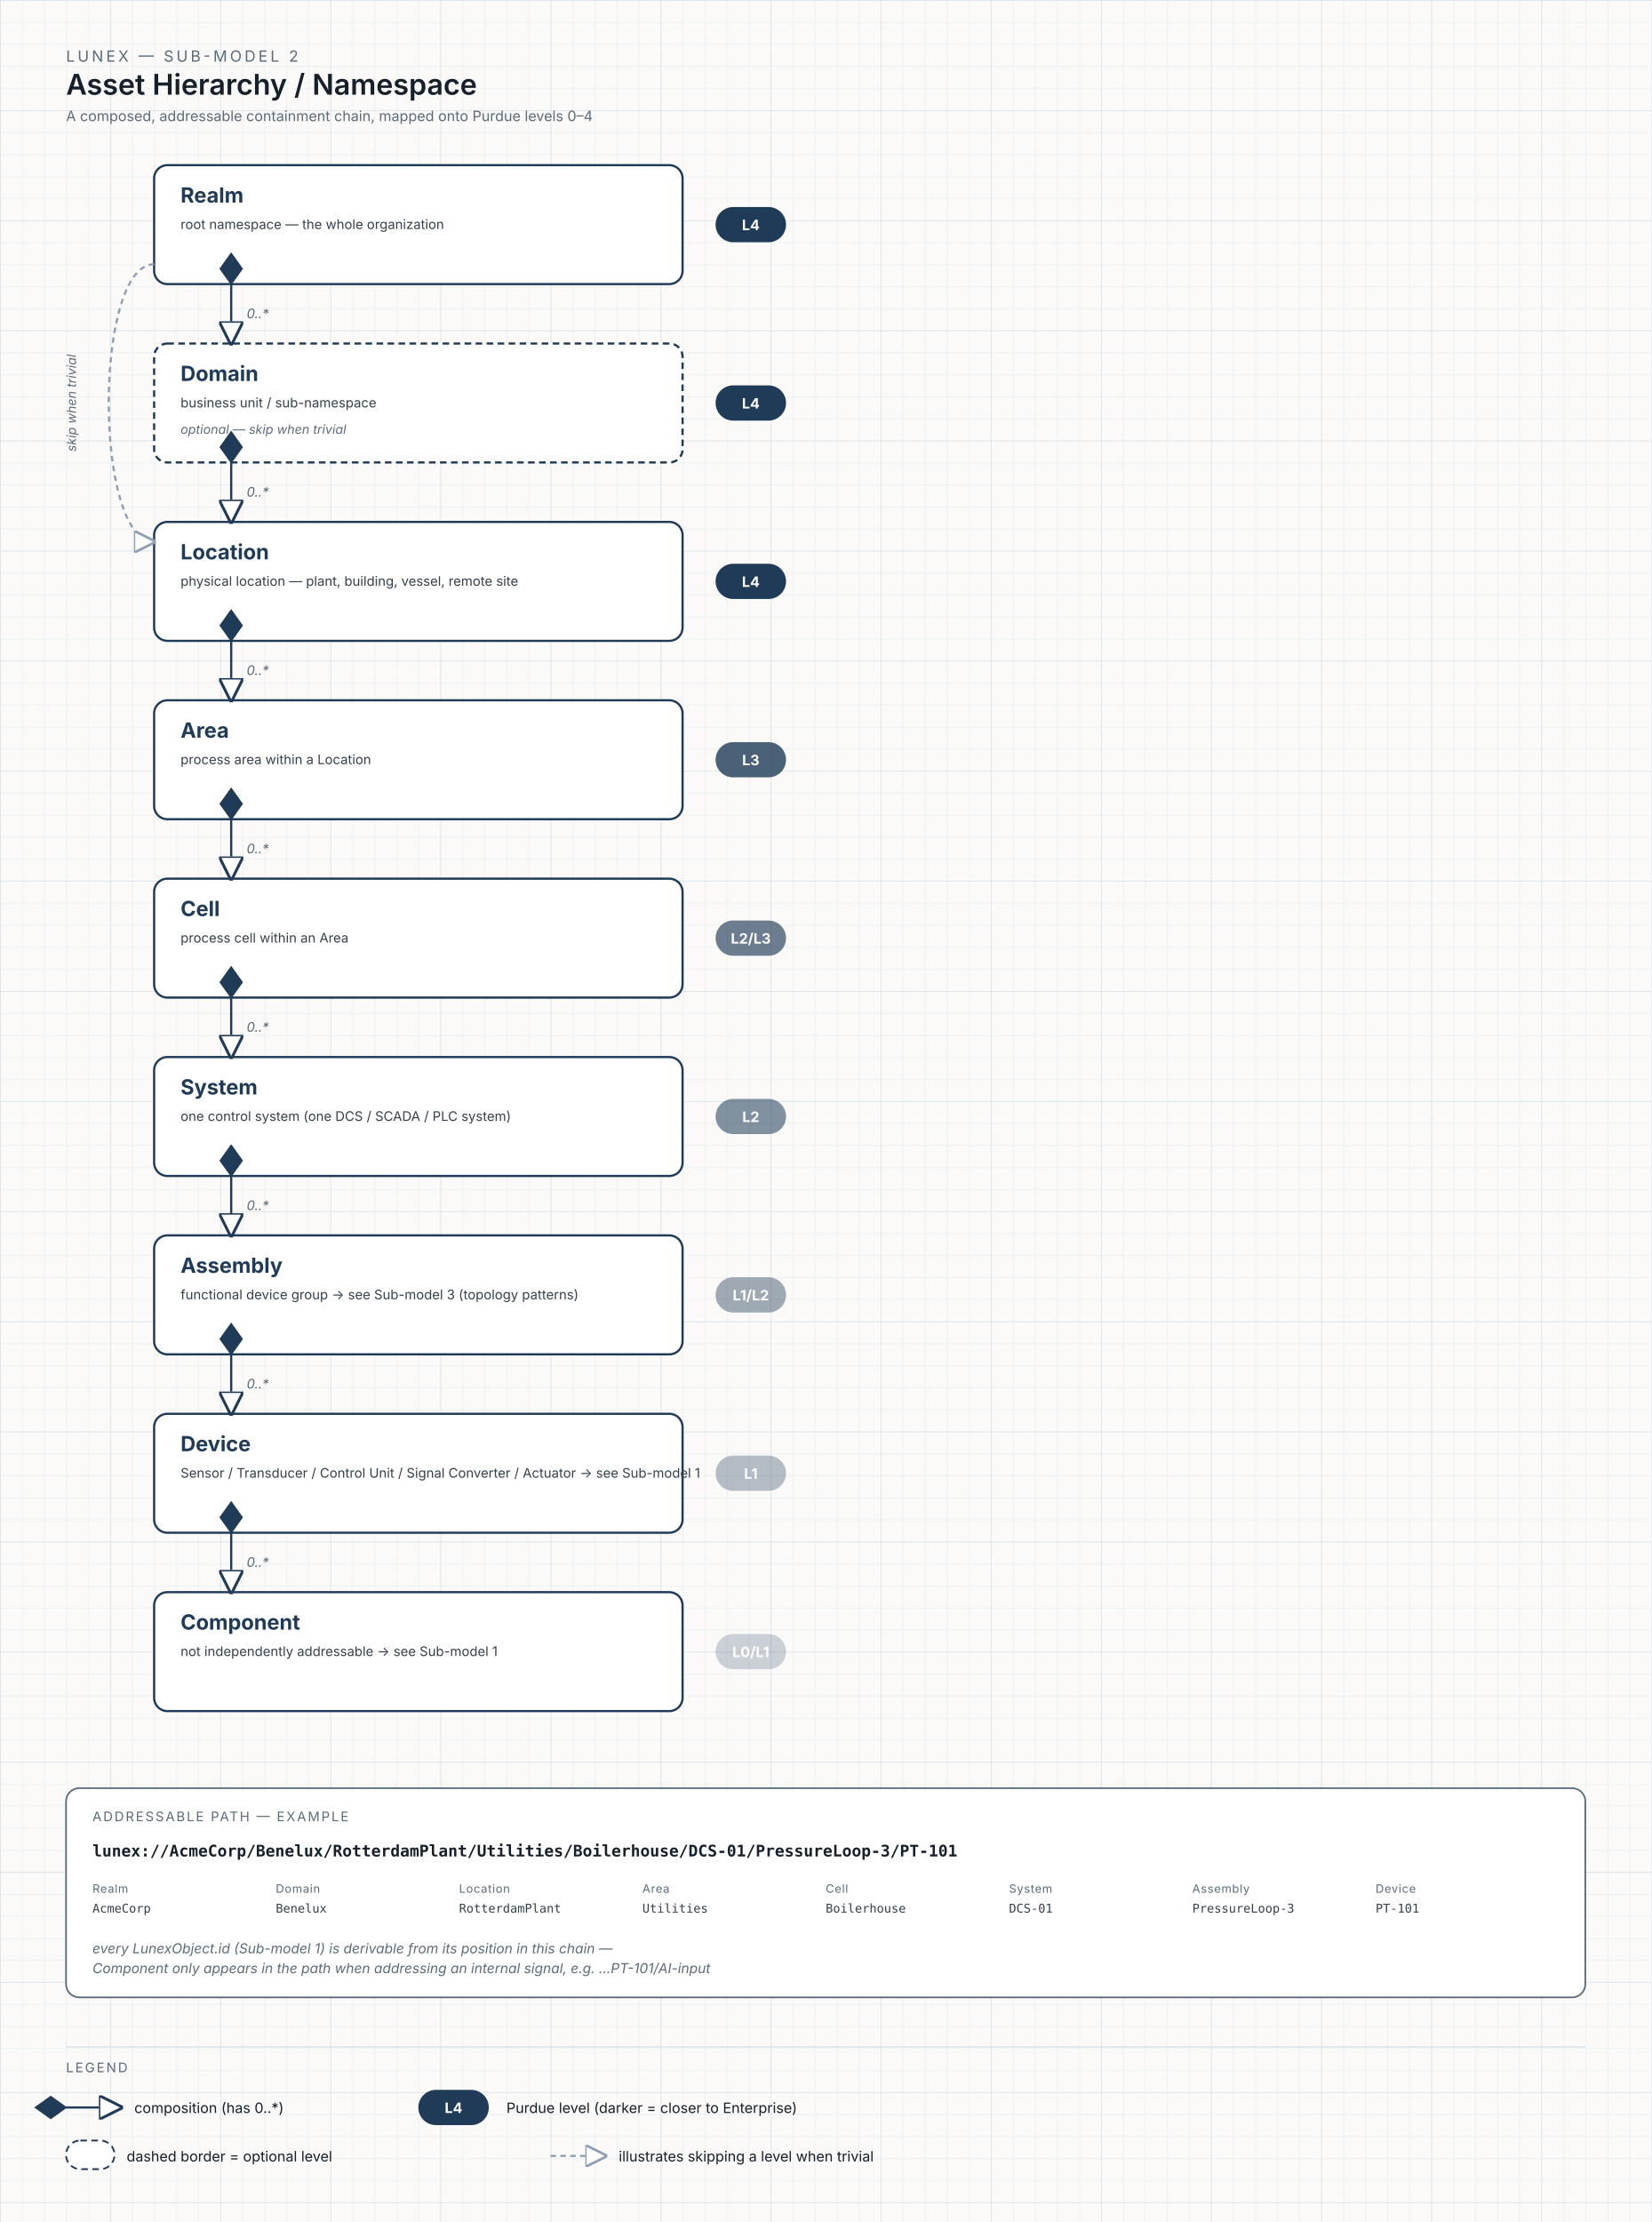
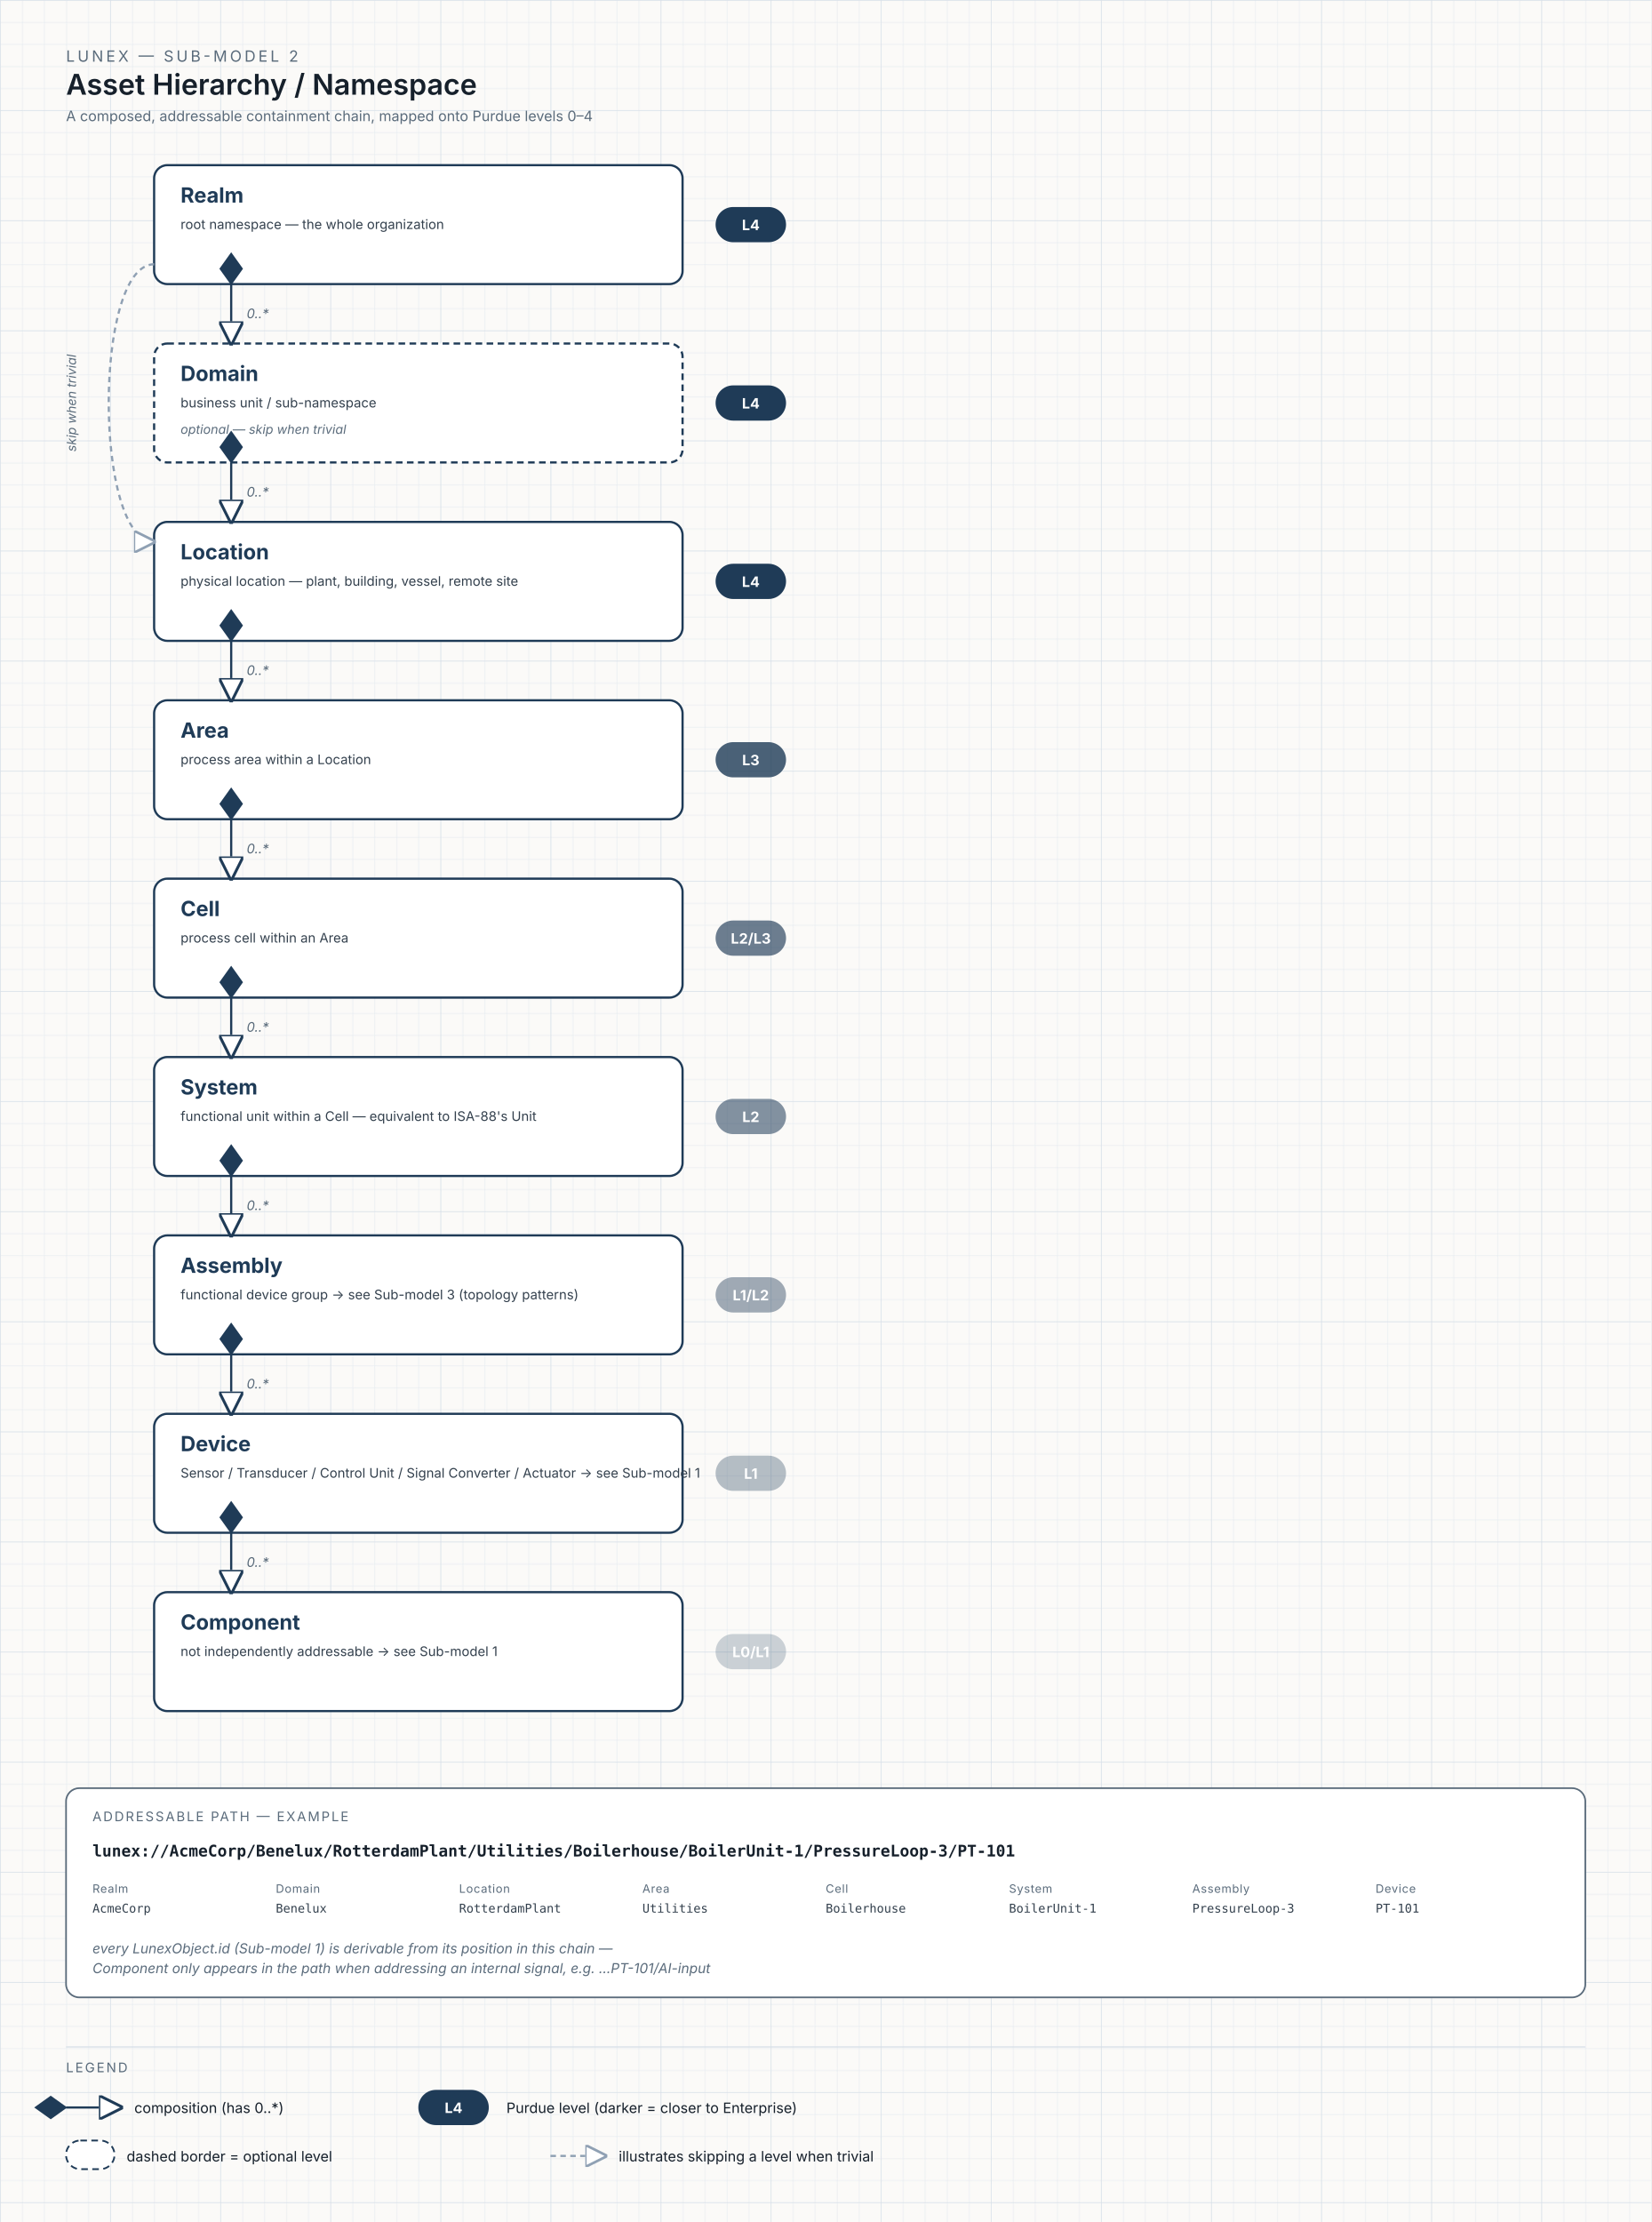
<svg xmlns="http://www.w3.org/2000/svg" viewBox="0 0 1500 2018" width="1500" height="2018" font-family="Inter, Segoe UI, Helvetica Neue, Arial, sans-serif">
  <defs>
    <pattern id="grid" width="20" height="20" patternUnits="userSpaceOnUse">
      <path d="M20 0H0V20" fill="none" stroke="#E6EBF0" stroke-width="1" />
    </pattern>
    <pattern id="grid5" width="100" height="100" patternUnits="userSpaceOnUse">
      <rect width="100" height="100" fill="url(#grid)" />
      <path d="M100 0H0V100" fill="none" stroke="#D6DEE7" stroke-width="1" />
    </pattern>
    <marker id="tri-hollow" viewBox="0 0 12 12" refX="11" refY="6" markerWidth="11" markerHeight="11" orient="auto-start-reverse">
      <path d="M0 0 L12 6 L0 12 Z" fill="#FFFFFF" stroke="#1F3B57" stroke-width="1.4" />
    </marker>
    <marker id="diamond-navy" viewBox="0 0 14 10" refX="0.5" refY="5" markerWidth="15" markerHeight="11" orient="auto-start-reverse">
      <path d="M0 5 L7 0 L14 5 L7 10 Z" fill="#1F3B57" />
    </marker>
    <marker id="tri-gray" viewBox="0 0 12 12" refX="11" refY="6" markerWidth="10" markerHeight="10" orient="auto-start-reverse">
      <path d="M0 0 L12 6 L0 12 Z" fill="#FFFFFF" stroke="#8FA0B3" stroke-width="1.4" />
    </marker>
  </defs>
  <rect width="1500" height="2018" fill="#FBFAF8" />
  <rect width="1500" height="2018" fill="url(#grid5)" />
  <text x="60" y="56" font-size="14" font-weight="400" fill="#5A6B7B" text-anchor="start" letter-spacing="2.5">LUNEX — SUB-MODEL 2</text>
  <text x="60" y="86" font-size="26" font-weight="600" fill="#16202B" text-anchor="start">Asset Hierarchy / Namespace</text>
  <text x="60" y="110" font-size="13" font-weight="400" fill="#5A6B7B" text-anchor="start">A composed, addressable containment chain, mapped onto Purdue levels 0–4</text>
  <rect x="140" y="150" width="480" height="108" rx="12" fill="#FFFFFF" stroke="#1F3B57" stroke-width="2" />
  <text x="164" y="184" font-size="19" font-weight="700" fill="#1F3B57" text-anchor="start">Realm</text>
  <text x="164" y="208" font-size="12" font-weight="400" fill="#33404D" text-anchor="start">root namespace — the whole organization</text>
  <rect x="650" y="188.0" width="64" height="32" rx="16" fill="#1F3B57" stroke="none" stroke-width="2" fill-opacity="1.0" />
  <text x="682.0" y="209.0" font-size="13" font-weight="700" fill="#FFFFFF" text-anchor="middle">L4</text>
  <rect x="140" y="312" width="480" height="108" rx="12" fill="#FFFFFF" stroke="#1F3B57" stroke-width="2" stroke-dasharray="6,4" />
  <text x="164" y="346" font-size="19" font-weight="700" fill="#1F3B57" text-anchor="start">Domain</text>
  <text x="164" y="370" font-size="12" font-weight="400" fill="#33404D" text-anchor="start">business unit / sub-namespace</text>
  <text x="164" y="394" font-size="11.5" font-weight="400" fill="#5A6B7B" text-anchor="start" font-style="italic">optional — skip when trivial</text>
  <rect x="650" y="350.0" width="64" height="32" rx="16" fill="#1F3B57" stroke="none" stroke-width="2" fill-opacity="1.0" />
  <text x="682.0" y="371.0" font-size="13" font-weight="700" fill="#FFFFFF" text-anchor="middle">L4</text>
  <rect x="140" y="474" width="480" height="108" rx="12" fill="#FFFFFF" stroke="#1F3B57" stroke-width="2" />
  <text x="164" y="508" font-size="19" font-weight="700" fill="#1F3B57" text-anchor="start">Location</text>
  <text x="164" y="532" font-size="12" font-weight="400" fill="#33404D" text-anchor="start">physical location — plant, building, vessel, remote site</text>
  <rect x="650" y="512.0" width="64" height="32" rx="16" fill="#1F3B57" stroke="none" stroke-width="2" fill-opacity="1.0" />
  <text x="682.0" y="533.0" font-size="13" font-weight="700" fill="#FFFFFF" text-anchor="middle">L4</text>
  <rect x="140" y="636" width="480" height="108" rx="12" fill="#FFFFFF" stroke="#1F3B57" stroke-width="2" />
  <text x="164" y="670" font-size="19" font-weight="700" fill="#1F3B57" text-anchor="start">Area</text>
  <text x="164" y="694" font-size="12" font-weight="400" fill="#33404D" text-anchor="start">process area within a Location</text>
  <rect x="650" y="674.0" width="64" height="32" rx="16" fill="#1F3B57" stroke="none" stroke-width="2" fill-opacity="0.8" />
  <text x="682.0" y="695.0" font-size="13" font-weight="700" fill="#FFFFFF" text-anchor="middle">L3</text>
  <rect x="140" y="798" width="480" height="108" rx="12" fill="#FFFFFF" stroke="#1F3B57" stroke-width="2" />
  <text x="164" y="832" font-size="19" font-weight="700" fill="#1F3B57" text-anchor="start">Cell</text>
  <text x="164" y="856" font-size="12" font-weight="400" fill="#33404D" text-anchor="start">process cell within an Area</text>
  <rect x="650" y="836.0" width="64" height="32" rx="16" fill="#1F3B57" stroke="none" stroke-width="2" fill-opacity="0.65" />
  <text x="682.0" y="857.0" font-size="13" font-weight="700" fill="#FFFFFF" text-anchor="middle">L2/L3</text>
  <rect x="140" y="960" width="480" height="108" rx="12" fill="#FFFFFF" stroke="#1F3B57" stroke-width="2" />
  <text x="164" y="994" font-size="19" font-weight="700" fill="#1F3B57" text-anchor="start">System</text>
-   <text x="164" y="1018" font-size="12" font-weight="400" fill="#33404D" text-anchor="start">one control system (one DCS / SCADA / PLC system)</text>
+   <text x="164" y="1018" font-size="12" font-weight="400" fill="#33404D" text-anchor="start">functional unit within a Cell — equivalent to ISA-88's Unit</text>
  <rect x="650" y="998.0" width="64" height="32" rx="16" fill="#1F3B57" stroke="none" stroke-width="2" fill-opacity="0.55" />
  <text x="682.0" y="1019.0" font-size="13" font-weight="700" fill="#FFFFFF" text-anchor="middle">L2</text>
  <rect x="140" y="1122" width="480" height="108" rx="12" fill="#FFFFFF" stroke="#1F3B57" stroke-width="2" />
  <text x="164" y="1156" font-size="19" font-weight="700" fill="#1F3B57" text-anchor="start">Assembly</text>
  <text x="164" y="1180" font-size="12" font-weight="400" fill="#33404D" text-anchor="start">functional device group → see Sub-model 3 (topology patterns)</text>
  <rect x="650" y="1160.0" width="64" height="32" rx="16" fill="#1F3B57" stroke="none" stroke-width="2" fill-opacity="0.42" />
  <text x="682.0" y="1181.0" font-size="13" font-weight="700" fill="#FFFFFF" text-anchor="middle">L1/L2</text>
  <rect x="140" y="1284" width="480" height="108" rx="12" fill="#FFFFFF" stroke="#1F3B57" stroke-width="2" />
  <text x="164" y="1318" font-size="19" font-weight="700" fill="#1F3B57" text-anchor="start">Device</text>
  <text x="164" y="1342" font-size="12" font-weight="400" fill="#33404D" text-anchor="start">Sensor / Transducer / Control Unit / Signal Converter / Actuator → see Sub-model 1</text>
  <rect x="650" y="1322.0" width="64" height="32" rx="16" fill="#1F3B57" stroke="none" stroke-width="2" fill-opacity="0.32" />
  <text x="682.0" y="1343.0" font-size="13" font-weight="700" fill="#FFFFFF" text-anchor="middle">L1</text>
  <rect x="140" y="1446" width="480" height="108" rx="12" fill="#FFFFFF" stroke="#1F3B57" stroke-width="2" />
  <text x="164" y="1480" font-size="19" font-weight="700" fill="#1F3B57" text-anchor="start">Component</text>
  <text x="164" y="1504" font-size="12" font-weight="400" fill="#33404D" text-anchor="start">not independently addressable → see Sub-model 1</text>
  <rect x="650" y="1484.0" width="64" height="32" rx="16" fill="#1F3B57" stroke="none" stroke-width="2" fill-opacity="0.22" />
  <text x="682.0" y="1505.0" font-size="13" font-weight="700" fill="#FFFFFF" text-anchor="middle">L0/L1</text>
  <line x1="210" y1="258" x2="210" y2="312" stroke="#1F3B57" stroke-width="2" marker-end="url(#tri-hollow)" marker-start="url(#diamond-navy)" />
  <text x="224" y="289.0" font-size="12" font-weight="400" fill="#5A6B7B" text-anchor="start" font-style="italic">0..*</text>
  <line x1="210" y1="420" x2="210" y2="474" stroke="#1F3B57" stroke-width="2" marker-end="url(#tri-hollow)" marker-start="url(#diamond-navy)" />
  <text x="224" y="451.0" font-size="12" font-weight="400" fill="#5A6B7B" text-anchor="start" font-style="italic">0..*</text>
  <line x1="210" y1="582" x2="210" y2="636" stroke="#1F3B57" stroke-width="2" marker-end="url(#tri-hollow)" marker-start="url(#diamond-navy)" />
  <text x="224" y="613.0" font-size="12" font-weight="400" fill="#5A6B7B" text-anchor="start" font-style="italic">0..*</text>
  <line x1="210" y1="744" x2="210" y2="798" stroke="#1F3B57" stroke-width="2" marker-end="url(#tri-hollow)" marker-start="url(#diamond-navy)" />
  <text x="224" y="775.0" font-size="12" font-weight="400" fill="#5A6B7B" text-anchor="start" font-style="italic">0..*</text>
  <line x1="210" y1="906" x2="210" y2="960" stroke="#1F3B57" stroke-width="2" marker-end="url(#tri-hollow)" marker-start="url(#diamond-navy)" />
  <text x="224" y="937.0" font-size="12" font-weight="400" fill="#5A6B7B" text-anchor="start" font-style="italic">0..*</text>
  <line x1="210" y1="1068" x2="210" y2="1122" stroke="#1F3B57" stroke-width="2" marker-end="url(#tri-hollow)" marker-start="url(#diamond-navy)" />
  <text x="224" y="1099.0" font-size="12" font-weight="400" fill="#5A6B7B" text-anchor="start" font-style="italic">0..*</text>
  <line x1="210" y1="1230" x2="210" y2="1284" stroke="#1F3B57" stroke-width="2" marker-end="url(#tri-hollow)" marker-start="url(#diamond-navy)" />
  <text x="224" y="1261.0" font-size="12" font-weight="400" fill="#5A6B7B" text-anchor="start" font-style="italic">0..*</text>
  <line x1="210" y1="1392" x2="210" y2="1446" stroke="#1F3B57" stroke-width="2" marker-end="url(#tri-hollow)" marker-start="url(#diamond-navy)" />
  <text x="224" y="1423.0" font-size="12" font-weight="400" fill="#5A6B7B" text-anchor="start" font-style="italic">0..*</text>
  <path d="M 140 240 C 85 240, 85 492, 140 492" fill="none" stroke="#8FA0B3" stroke-width="2" marker-end="url(#tri-gray)" stroke-dasharray="5,4" />
  <text x="69" y="366.0" font-size="11.5" fill="#5A6B7B" font-style="italic" text-anchor="middle" transform="rotate(-90 69 366.0)">skip when trivial</text>
  <rect x="60" y="1624" width="1380" height="190" rx="12" fill="#FFFFFF" stroke="#5A6B7B" stroke-width="1.5" />
  <text x="84" y="1654" font-size="12" font-weight="400" fill="#5A6B7B" text-anchor="start" letter-spacing="1.5">ADDRESSABLE PATH — EXAMPLE</text>
-   <text x="84" y="1686" font-size="14.5" font-weight="600" fill="#16202B" text-anchor="start" font-family="Consolas, Menlo, monospace">lunex://AcmeCorp/Benelux/RotterdamPlant/Utilities/Boilerhouse/DCS-01/PressureLoop-3/PT-101</text>
+   <text x="84" y="1686" font-size="14.5" font-weight="600" fill="#16202B" text-anchor="start" font-family="Consolas, Menlo, monospace">lunex://AcmeCorp/Benelux/RotterdamPlant/Utilities/Boilerhouse/BoilerUnit-1/PressureLoop-3/PT-101</text>
  <text x="84" y="1719" font-size="10.5" font-weight="400" fill="#5A6B7B" text-anchor="start" letter-spacing="0.5">Realm</text>
  <text x="84" y="1737" font-size="11" font-weight="400" fill="#33404D" text-anchor="start" font-family="Consolas, Menlo, monospace">AcmeCorp</text>
  <text x="250.5" y="1719" font-size="10.5" font-weight="400" fill="#5A6B7B" text-anchor="start" letter-spacing="0.5">Domain</text>
  <text x="250.5" y="1737" font-size="11" font-weight="400" fill="#33404D" text-anchor="start" font-family="Consolas, Menlo, monospace">Benelux</text>
  <text x="417.0" y="1719" font-size="10.5" font-weight="400" fill="#5A6B7B" text-anchor="start" letter-spacing="0.5">Location</text>
  <text x="417.0" y="1737" font-size="11" font-weight="400" fill="#33404D" text-anchor="start" font-family="Consolas, Menlo, monospace">RotterdamPlant</text>
  <text x="583.5" y="1719" font-size="10.5" font-weight="400" fill="#5A6B7B" text-anchor="start" letter-spacing="0.5">Area</text>
  <text x="583.5" y="1737" font-size="11" font-weight="400" fill="#33404D" text-anchor="start" font-family="Consolas, Menlo, monospace">Utilities</text>
  <text x="750.0" y="1719" font-size="10.5" font-weight="400" fill="#5A6B7B" text-anchor="start" letter-spacing="0.5">Cell</text>
  <text x="750.0" y="1737" font-size="11" font-weight="400" fill="#33404D" text-anchor="start" font-family="Consolas, Menlo, monospace">Boilerhouse</text>
  <text x="916.5" y="1719" font-size="10.5" font-weight="400" fill="#5A6B7B" text-anchor="start" letter-spacing="0.5">System</text>
-   <text x="916.5" y="1737" font-size="11" font-weight="400" fill="#33404D" text-anchor="start" font-family="Consolas, Menlo, monospace">DCS-01</text>
+   <text x="916.5" y="1737" font-size="11" font-weight="400" fill="#33404D" text-anchor="start" font-family="Consolas, Menlo, monospace">BoilerUnit-1</text>
  <text x="1083.0" y="1719" font-size="10.5" font-weight="400" fill="#5A6B7B" text-anchor="start" letter-spacing="0.5">Assembly</text>
  <text x="1083.0" y="1737" font-size="11" font-weight="400" fill="#33404D" text-anchor="start" font-family="Consolas, Menlo, monospace">PressureLoop-3</text>
  <text x="1249.5" y="1719" font-size="10.5" font-weight="400" fill="#5A6B7B" text-anchor="start" letter-spacing="0.5">Device</text>
  <text x="1249.5" y="1737" font-size="11" font-weight="400" fill="#33404D" text-anchor="start" font-family="Consolas, Menlo, monospace">PT-101</text>
  <text x="84" y="1774" font-size="12.5" font-weight="400" fill="#5A6B7B" text-anchor="start" font-style="italic">every LunexObject.id (Sub-model 1) is derivable from its position in this chain —</text>
  <text x="84" y="1792" font-size="12.5" font-weight="400" fill="#5A6B7B" text-anchor="start" font-style="italic">Component only appears in the path when addressing an internal signal, e.g. ...PT-101/AI-input</text>
  <line x1="60" y1="1859" x2="1440" y2="1859" stroke="#D6DEE7" stroke-width="1" />
  <text x="60" y="1882" font-size="12" font-weight="400" fill="#5A6B7B" text-anchor="start" letter-spacing="1.6">LEGEND</text>
  <line x1="60" y1="1914" x2="110" y2="1914" stroke="#1F3B57" stroke-width="2" marker-end="url(#tri-hollow)" marker-start="url(#diamond-navy)" />
  <text x="122" y="1919" font-size="13" font-weight="400" fill="#16202B" text-anchor="start">composition (has 0..*)</text>
  <rect x="380" y="1898" width="64" height="32" rx="16" fill="#1F3B57" stroke="none" stroke-width="2" fill-opacity="1.0" />
  <text x="412" y="1919" font-size="13" font-weight="700" fill="#FFFFFF" text-anchor="middle">L4</text>
  <text x="460" y="1919" font-size="13" font-weight="400" fill="#16202B" text-anchor="start">Purdue level (darker = closer to Enterprise)</text>
  <rect x="60" y="1944" width="44" height="26" rx="13" fill="#FFFFFF" stroke="#1F3B57" stroke-width="1.6" stroke-dasharray="6,4" />
  <text x="82" y="1963" font-size="13" font-weight="400" fill="#16202B" text-anchor="middle" />
  <text x="115" y="1963" font-size="13" font-weight="400" fill="#16202B" text-anchor="start">dashed border = optional level</text>
  <path d="M 500 1958 L 550 1958" fill="none" stroke="#8FA0B3" stroke-width="2" marker-end="url(#tri-gray)" stroke-dasharray="5,4" />
  <text x="562" y="1963" font-size="13" font-weight="400" fill="#16202B" text-anchor="start">illustrates skipping a level when trivial</text>
</svg>
